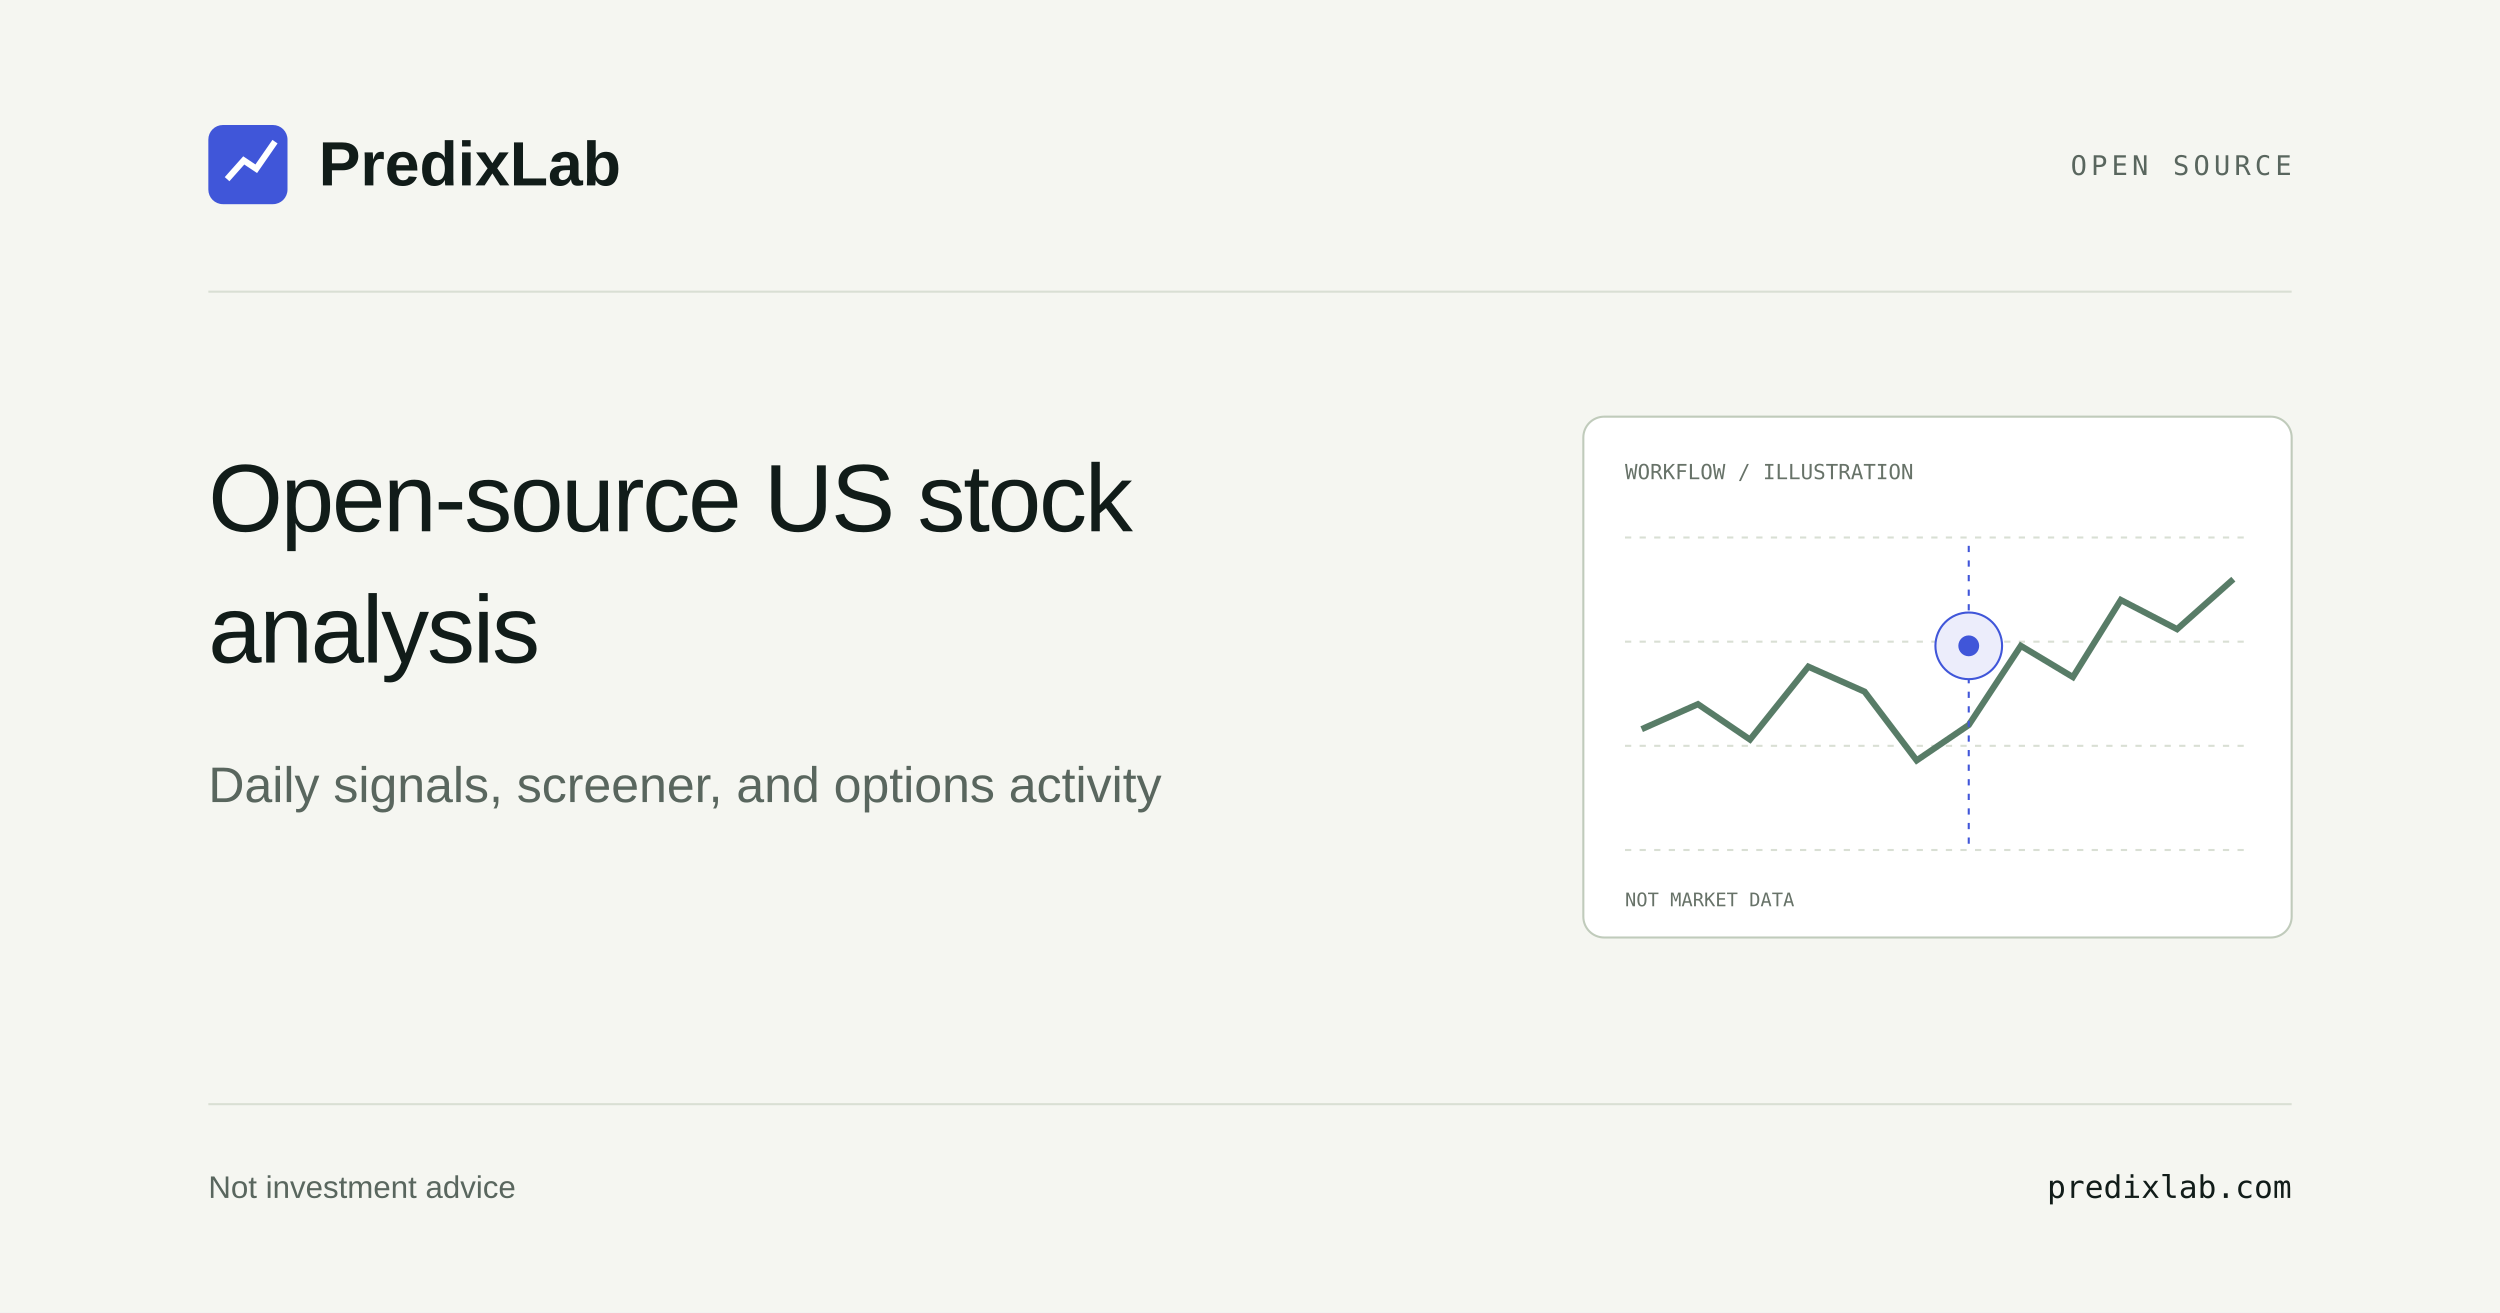
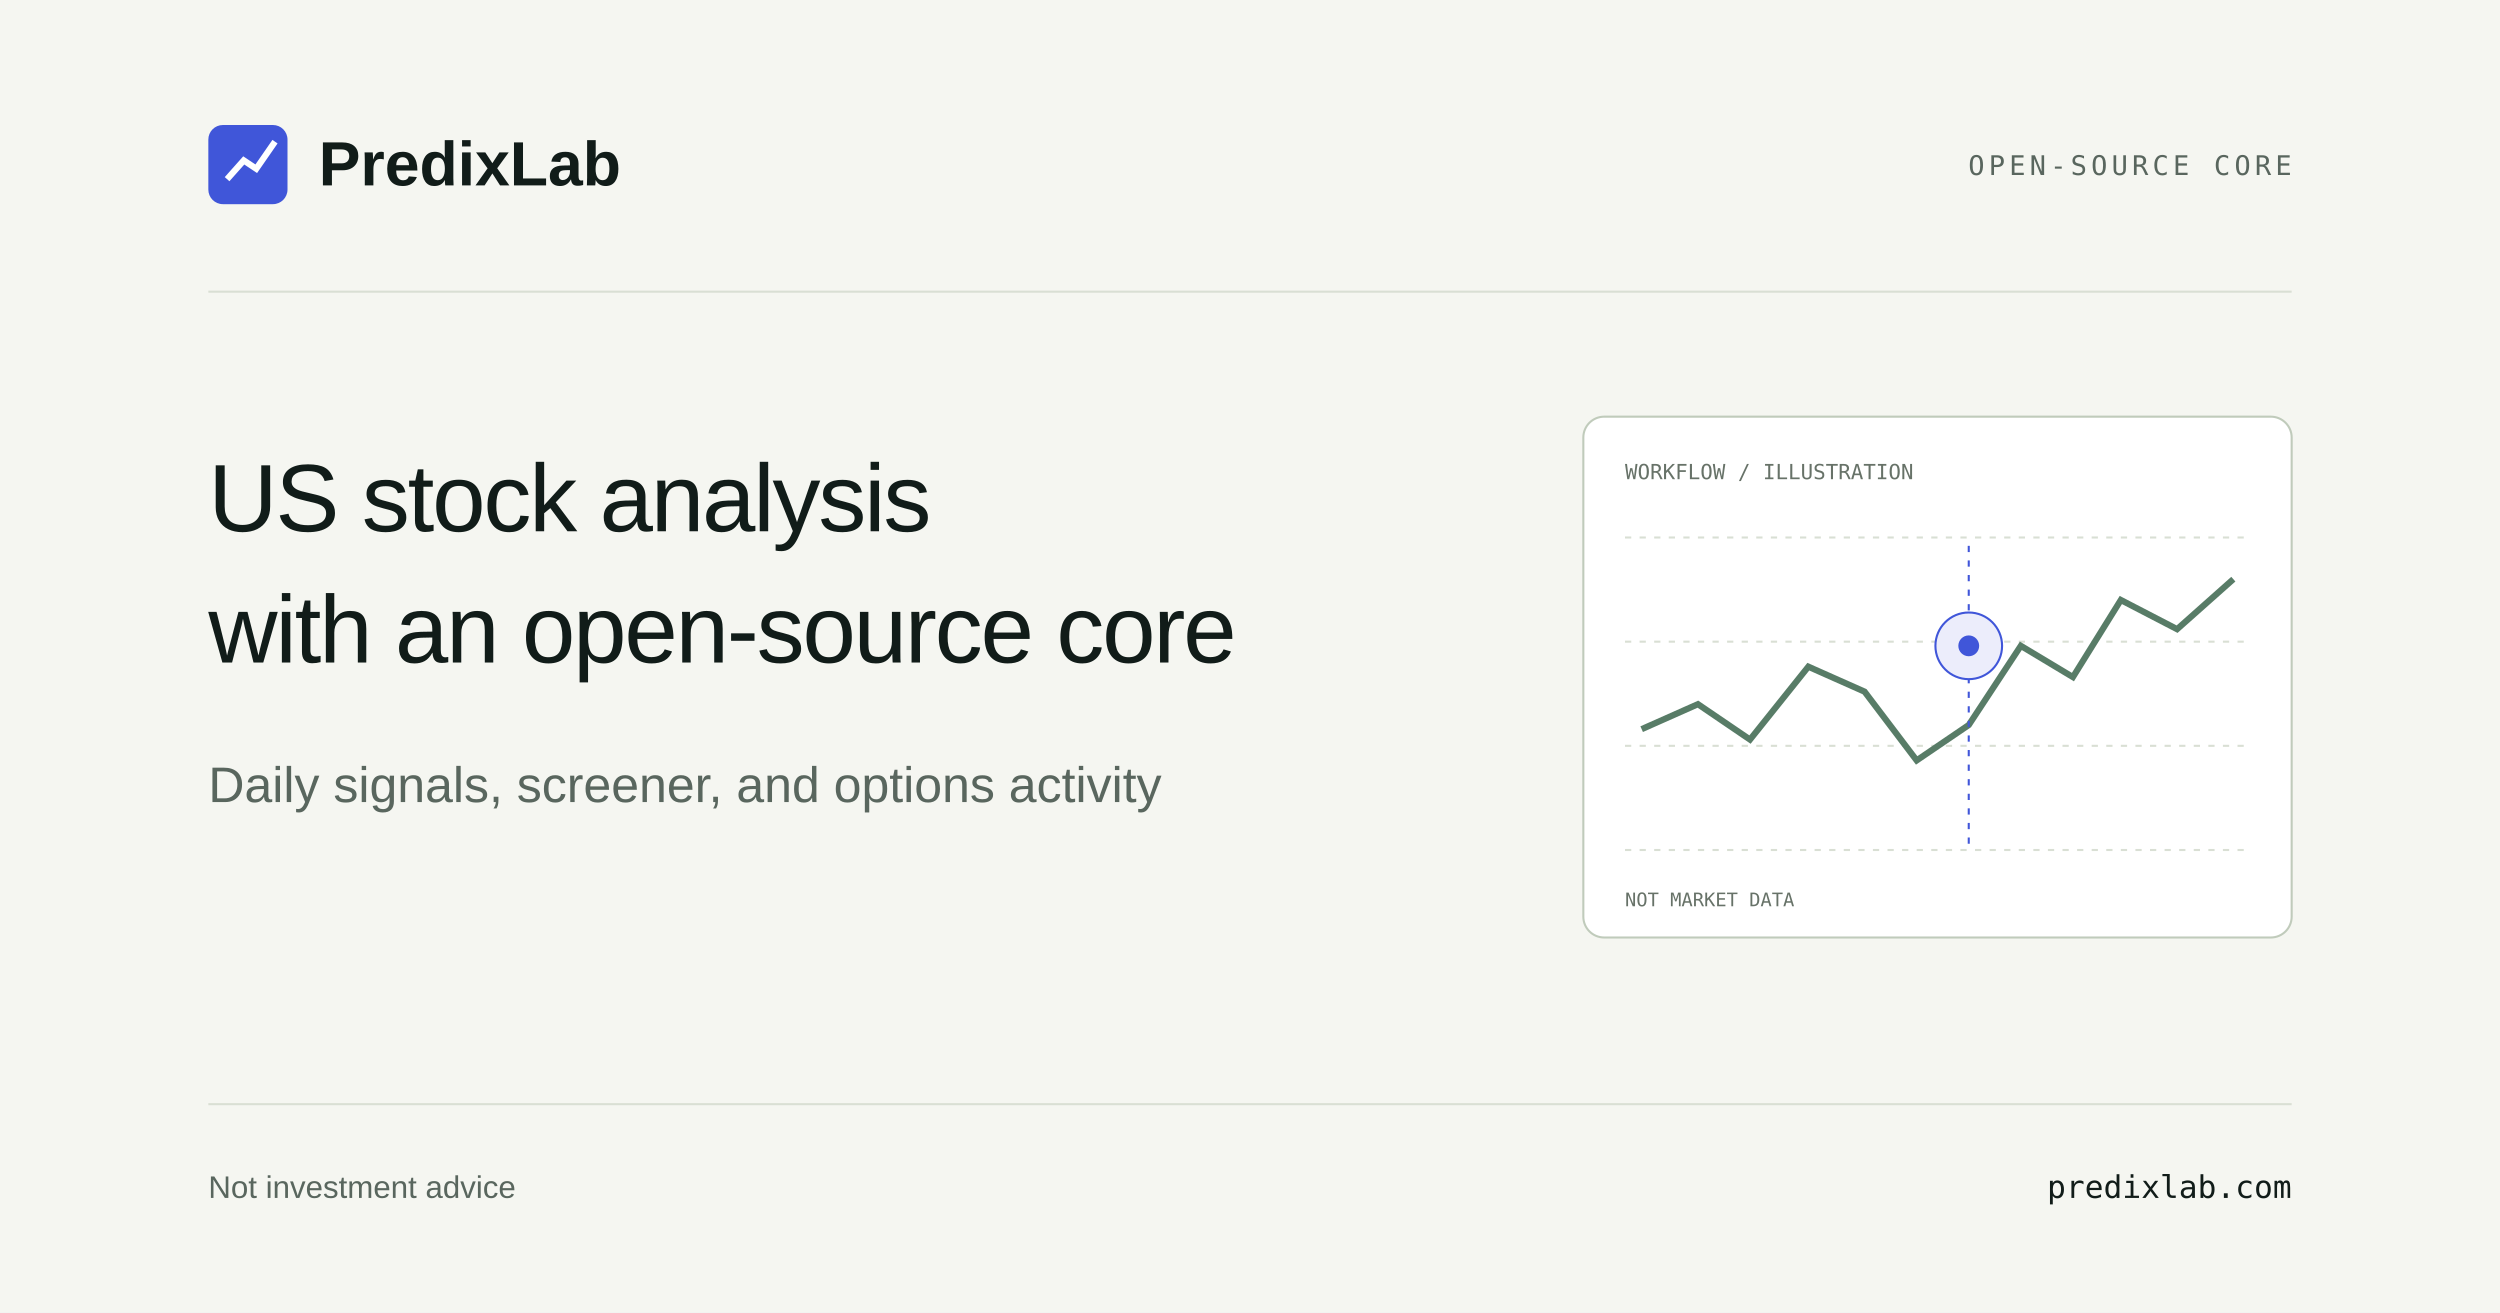
<svg xmlns="http://www.w3.org/2000/svg" width="1200" height="630" viewBox="0 0 1200 630">
  <rect width="1200" height="630" fill="#f5f6f1" />
  <path d="M100 140H1100M100 530H1100" stroke="#d9dfd4" />
  <rect x="100" y="60" width="38" height="38" rx="7" fill="#4056d9" />
  <path d="M109 86L117 77 123 81 132 68" fill="none" stroke="#fff" stroke-width="3" />
  <text x="153" y="89" font-family="Arial,sans-serif" font-size="30" font-weight="700" fill="#111c19">PredixLab</text>
-   <text x="1100" y="84" text-anchor="end" font-family="monospace" font-size="13" letter-spacing="2" fill="#59665e">OPEN SOURCE</text>
-   <text x="100" y="255" font-family="Arial,sans-serif" font-size="46" letter-spacing="-1" fill="#111c19">Open-source US stock</text>
-   <text x="100" y="318" font-family="Arial,sans-serif" font-size="46" letter-spacing="-1" fill="#111c19">analysis</text>
+   <text x="1100" y="84" text-anchor="end" font-family="monospace" font-size="13" letter-spacing="2" fill="#59665e">OPEN-SOURCE CORE</text>
+   <text x="100" y="255" font-family="Arial,sans-serif" font-size="46" letter-spacing="-1" fill="#111c19">US stock analysis</text>
+   <text x="100" y="318" font-family="Arial,sans-serif" font-size="46" letter-spacing="-1" fill="#111c19">with an open-source core</text>
  <text x="100" y="385" font-family="Arial,sans-serif" font-size="24" fill="#59665e">Daily signals, screener, and options activity</text>
  <g transform="translate(760 200)">
    <rect width="340" height="250" rx="10" fill="#fff" stroke="#c0cbbb" />
    <path d="M20 58H320M20 108H320M20 158H320M20 208H320" stroke="#d9dfd4" stroke-dasharray="3 4" />
    <text x="20" y="30" font-family="monospace" font-size="10" fill="#677268">WORKFLOW / ILLUSTRATION</text>
    <path d="M28 150L55 138 80 155 108 120 135 132 160 165 185 148 210 110 235 125 258 88 285 102 312 78" fill="none" stroke="#587c67" stroke-width="3" />
    <path d="M185 62V208" stroke="#4056d9" stroke-dasharray="3 4" />
    <circle cx="185" cy="110" r="16" fill="#ecedfb" stroke="#4056d9" />
    <circle cx="185" cy="110" r="5" fill="#4056d9" />
    <text x="20" y="235" font-family="monospace" font-size="9" fill="#677268">NOT MARKET DATA</text>
  </g>
  <text x="100" y="575" font-family="Arial,sans-serif" font-size="15" fill="#59665e">Not investment advice</text>
  <text x="1100" y="575" text-anchor="end" font-family="monospace" font-size="15" fill="#111c19">predixlab.com</text>
</svg>
